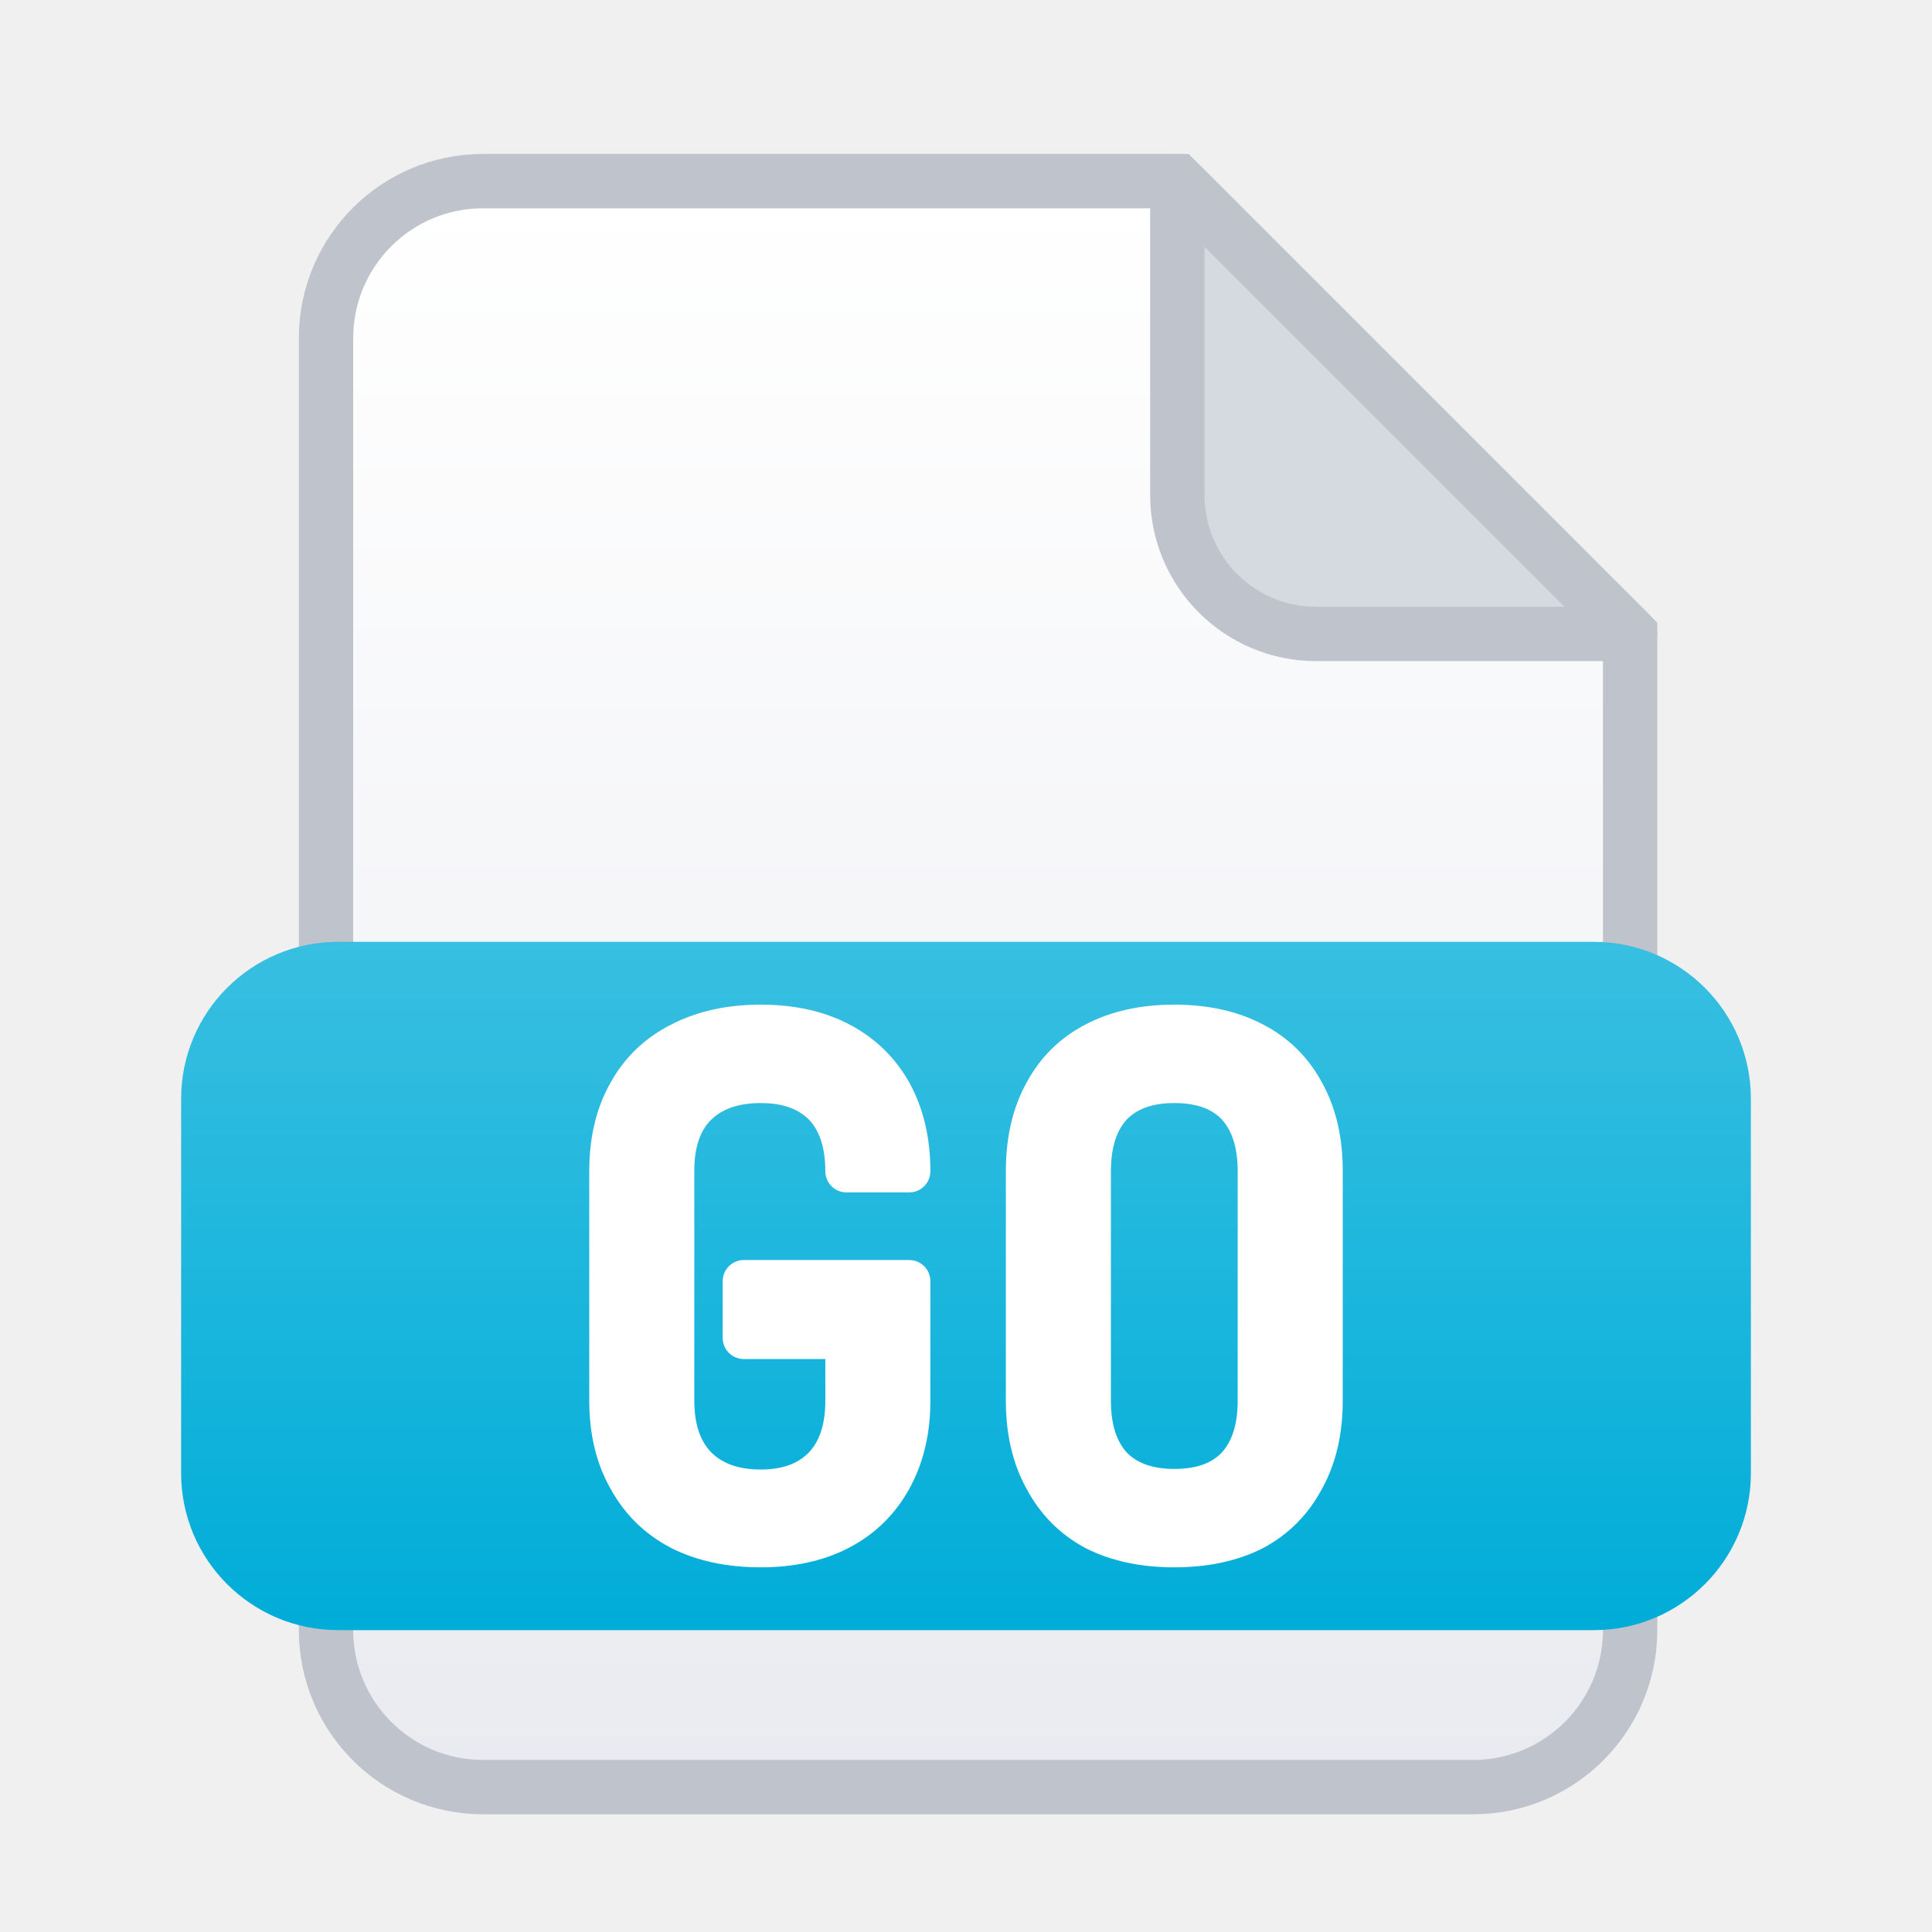
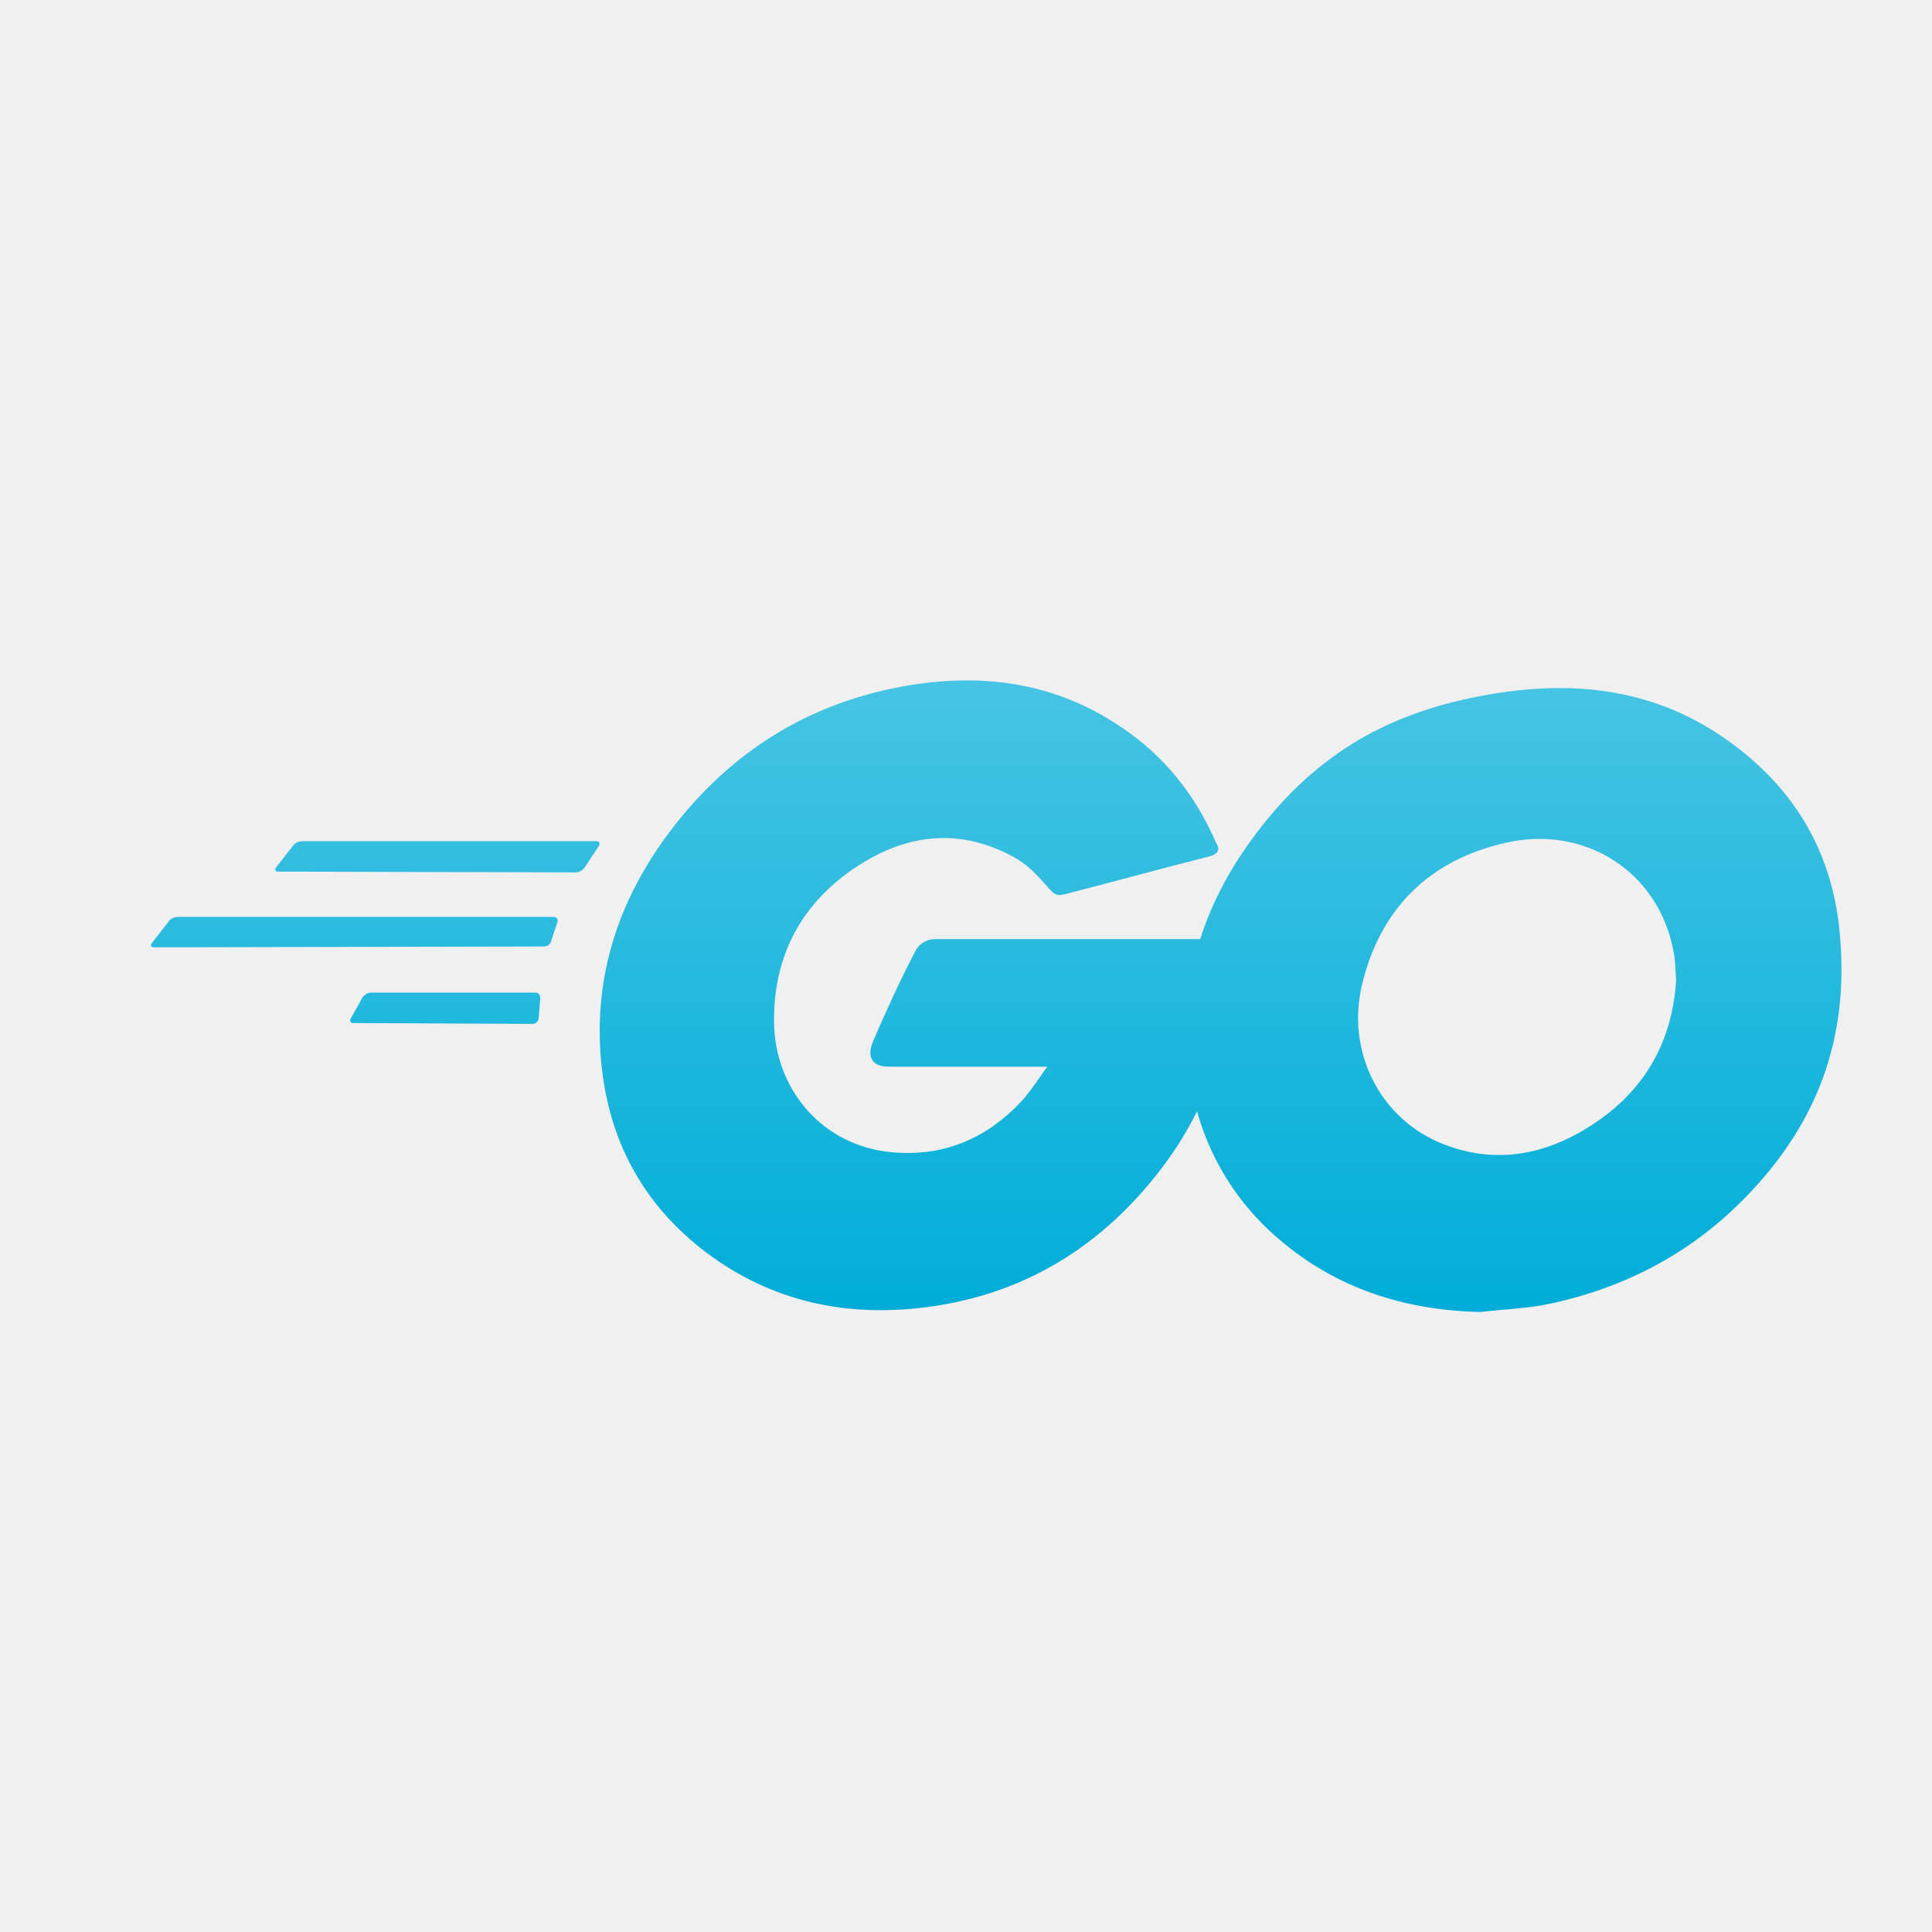
<svg xmlns="http://www.w3.org/2000/svg" width="32" height="32" viewBox="0 0 32 32">
  <defs>
-     <linearGradient id="p-go" x1="0" y1="0" x2="0" y2="1">
-       <stop offset="0" stop-color="#fff" />
-       <stop offset="1" stop-color="#E9EBF0" />
-     </linearGradient>
-     <linearGradient id="b-go" x1="0" y1="0" x2="0" y2="1">
-       <stop offset="0" stop-color="#38bfe1" />
+     <linearGradient id="g-go" x1="0" y1="0" x2="0" y2="1">
+       <stop offset="0" stop-color="#47c4e3" />
      <stop offset="1" stop-color="#00ADD8" />
    </linearGradient>
  </defs>
-   <path d="M8 3h11.5l7.5 7.5V27a2.6 2.6 0 0 1-2.6 2.6H8A2.6 2.6 0 0 1 5.4 27V5.6A2.6 2.6 0 0 1 8 3z" fill="url(#p-go)" stroke="#BFC3CB" stroke-width=".9" />
-   <path d="M19.5 3v5.2a2.3 2.3 0 0 0 2.3 2.3H27z" fill="#D5D9E0" stroke="#BFC3CB" stroke-width=".9" stroke-linejoin="round" />
-   <rect x="3" y="15.6" width="26" height="11.4" rx="2.6" fill="url(#b-go)" />
-   <path d="M12.60 25.61Q11.84 25.61 11.28 25.33Q10.72 25.04 10.42 24.49Q10.11 23.95 10.11 23.20L10.11 19.40Q10.11 18.64 10.42 18.10Q10.72 17.56 11.28 17.28Q11.84 16.99 12.60 16.99Q13.36 16.99 13.91 17.28Q14.46 17.57 14.76 18.11Q15.06 18.66 15.06 19.40L14.02 19.40Q14.02 18.69 13.65 18.30Q13.27 17.92 12.60 17.92Q11.92 17.92 11.53 18.30Q11.15 18.68 11.15 19.39L11.15 23.20Q11.15 23.91 11.53 24.30Q11.92 24.69 12.60 24.69Q13.27 24.69 13.65 24.30Q14.02 23.91 14.02 23.20L14.02 22.16L12.32 22.16L12.32 21.22L15.06 21.22L15.06 23.20Q15.06 23.93 14.76 24.48Q14.46 25.03 13.91 25.32Q13.36 25.61 12.60 25.61M19.45 25.61Q18.69 25.61 18.14 25.33Q17.60 25.04 17.31 24.49Q17.01 23.95 17.01 23.20L17.01 19.40Q17.01 18.64 17.31 18.10Q17.60 17.56 18.14 17.28Q18.69 16.99 19.45 16.99Q20.21 16.99 20.76 17.28Q21.30 17.56 21.59 18.10Q21.89 18.64 21.89 19.39L21.89 23.20Q21.89 23.95 21.59 24.49Q21.30 25.04 20.76 25.33Q20.21 25.61 19.45 25.61M19.45 24.68Q20.13 24.68 20.49 24.30Q20.85 23.91 20.85 23.20L20.85 19.40Q20.85 18.69 20.49 18.30Q20.13 17.92 19.45 17.92Q18.78 17.92 18.41 18.30Q18.05 18.69 18.05 19.40L18.05 23.20Q18.05 23.91 18.41 24.30Q18.78 24.68 19.45 24.68" fill="#fff" stroke="#fff" stroke-width=".7" stroke-linejoin="round" />
+   <g transform="translate(2.5 2.5) scale(1.1667)">
+     <path d="M1.811 10.231c-.047 0-.058-.023-.035-.059l.246-.315c.023-.035.081-.058.128-.058h4.172c.046 0 .058.035.035.07l-.199.303c-.023.036-.082.07-.117.07zM.047 11.306c-.047 0-.059-.023-.035-.058l.245-.316c.023-.035.082-.058.129-.058h5.328c.047 0 .07.035.058.07l-.093.28c-.012.047-.058.07-.105.07zm2.828 1.075c-.047 0-.059-.035-.035-.07l.163-.292c.023-.035.07-.07.117-.07h2.337c.047 0 .07.035.07.082l-.023.28c0 .047-.047.082-.082.082zm12.129-2.36c-.736.187-1.239.327-1.963.514-.176.046-.187.058-.34-.117-.174-.199-.303-.327-.548-.444-.737-.362-1.45-.257-2.115.175-.795.514-1.204 1.274-1.192 2.22.011.935.654 1.706 1.577 1.835.795.105 1.46-.175 1.987-.77.105-.13.198-.27.315-.434H10.47c-.245 0-.304-.152-.222-.35.152-.362.432-.97.596-1.274a.315.315 0 01.292-.187h4.253c-.023.316-.023.631-.07.947a4.983 4.983 0 01-.958 2.29c-.841 1.11-1.94 1.8-3.33 1.986-1.145.152-2.209-.07-3.143-.77-.865-.655-1.356-1.52-1.484-2.595-.152-1.274.222-2.419.993-3.424.83-1.086 1.928-1.776 3.272-2.02 1.098-.2 2.15-.07 3.096.571.62.41 1.063.97 1.356 1.648.07.105.023.164-.117.2m3.868 6.461c-1.064-.024-2.034-.328-2.852-1.029a3.665 3.665 0 01-1.262-2.255c-.21-1.32.152-2.489.947-3.529.853-1.122 1.881-1.706 3.272-1.95 1.192-.21 2.314-.095 3.33.595.923.63 1.496 1.484 1.648 2.605.198 1.578-.257 2.863-1.344 3.962-.771.783-1.718 1.273-2.805 1.495-.315.06-.63.07-.934.106zm2.78-4.72c-.011-.153-.011-.27-.034-.387-.21-1.157-1.274-1.81-2.384-1.554-1.087.245-1.788.935-2.045 2.033-.21.912.234 1.835 1.075 2.21.643.28 1.285.244 1.905-.07.923-.48 1.425-1.228 1.484-2.233z" fill="url(#g-go)" />
+   </g>
</svg>
